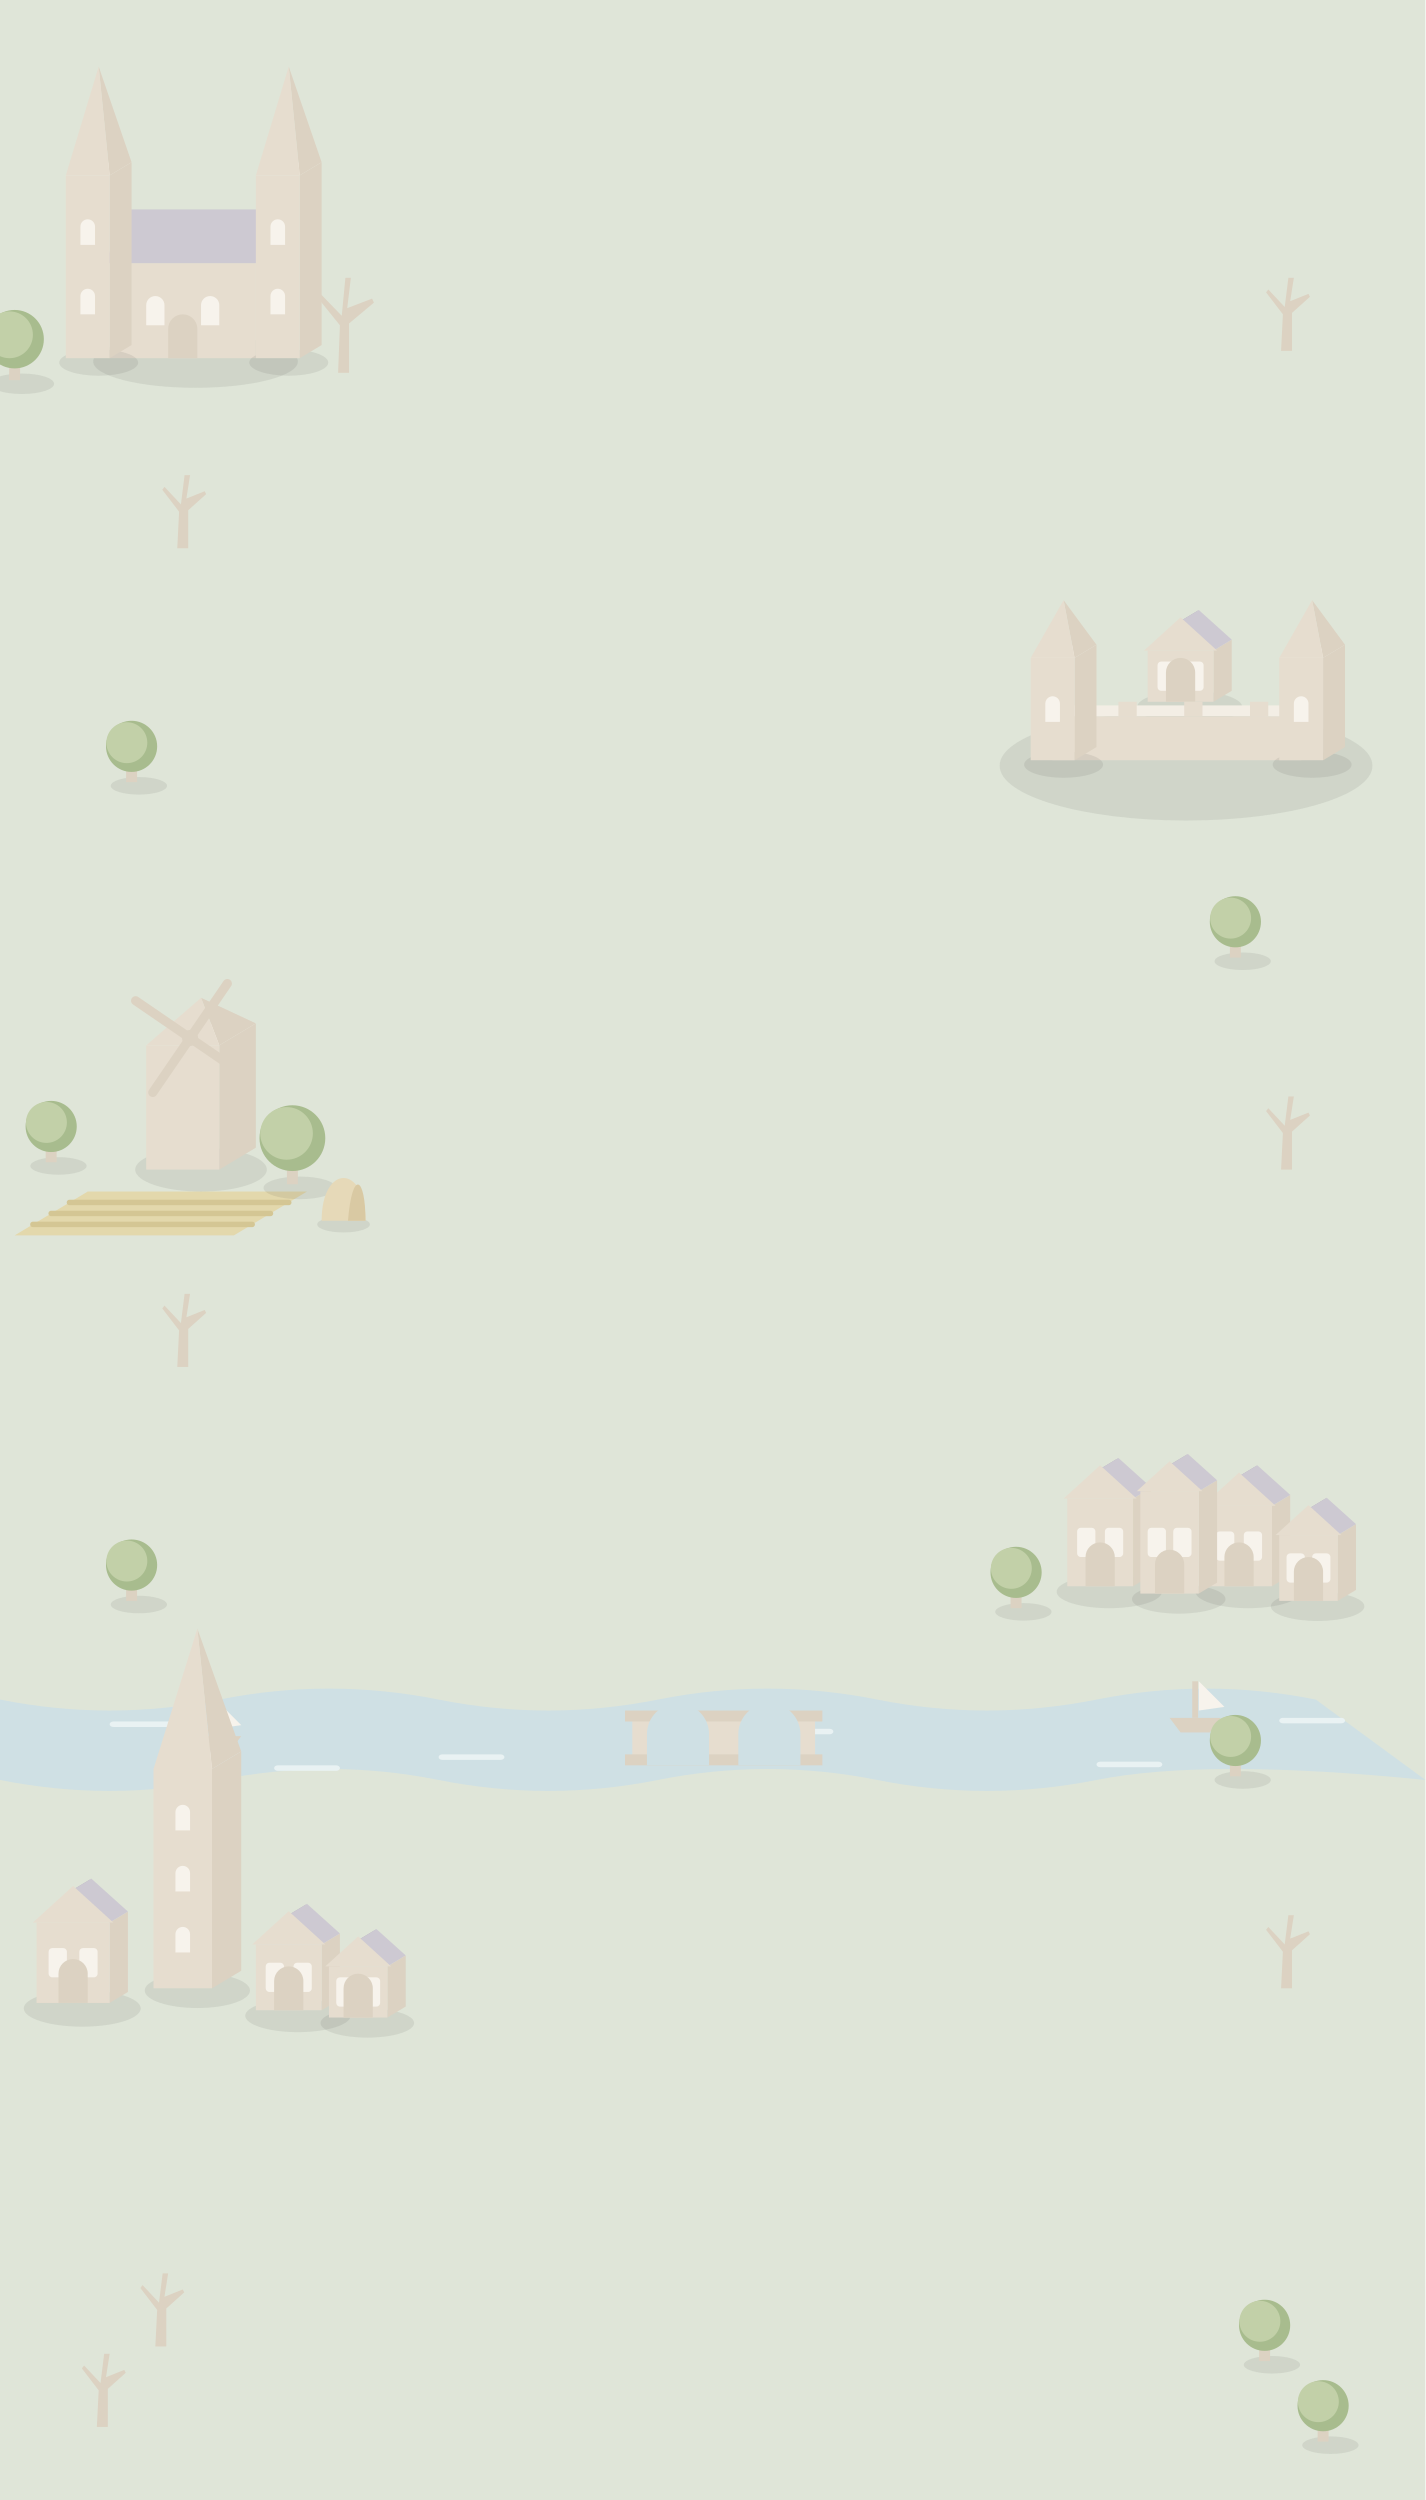
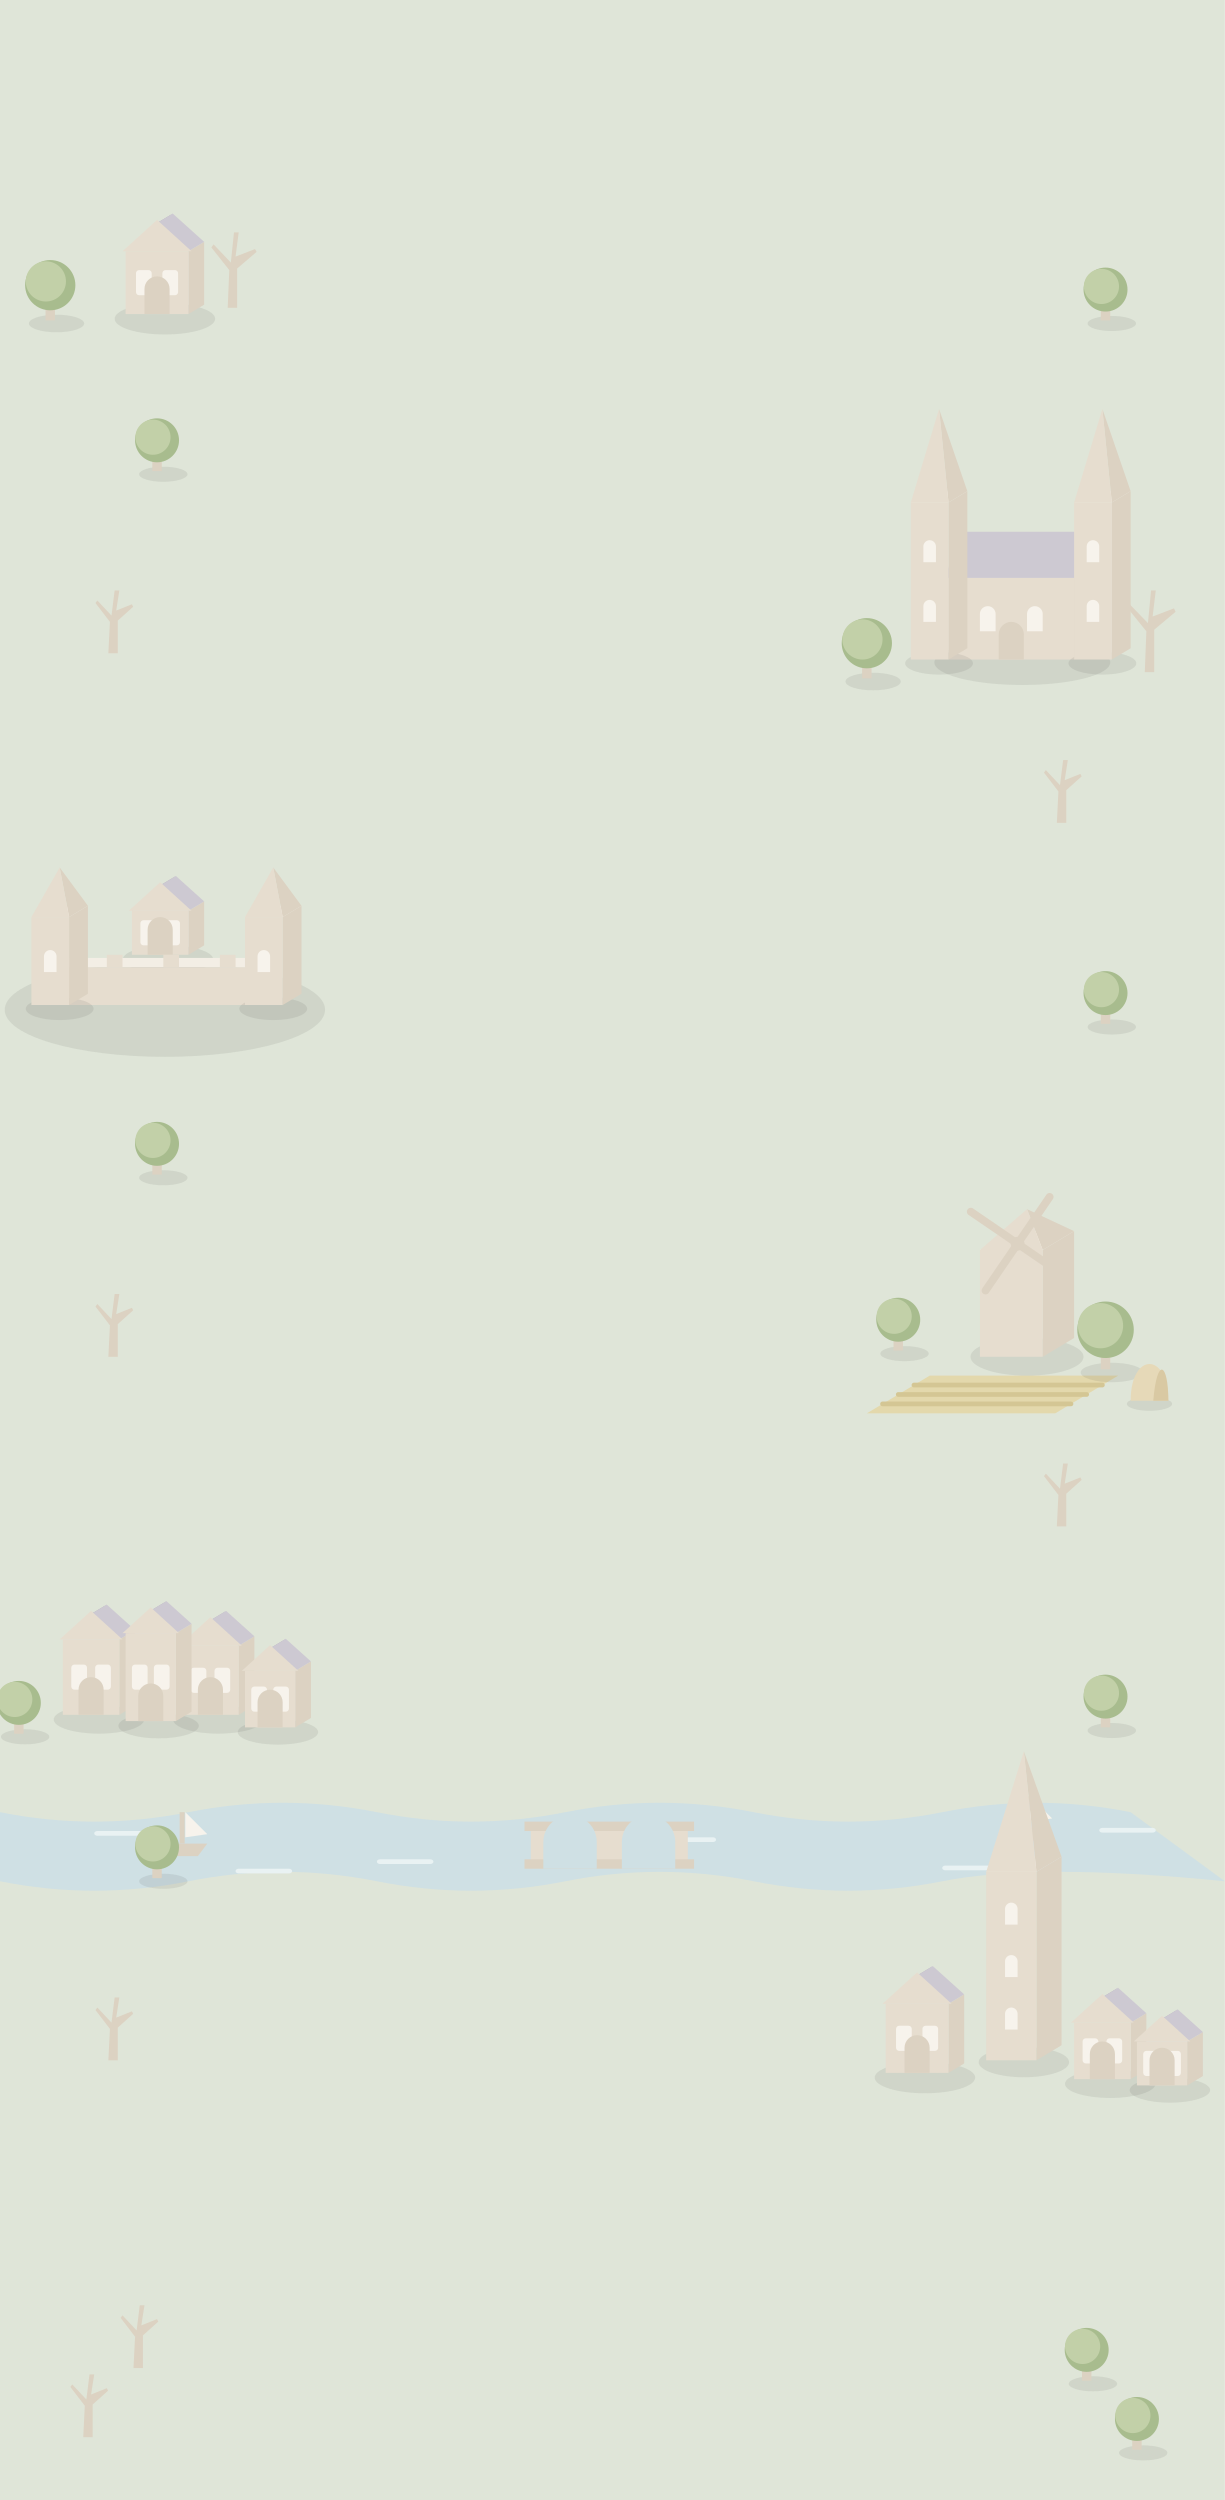
- <svg xmlns="http://www.w3.org/2000/svg" viewBox="0 0 390 684" width="390" height="684" data-points="270,532 126,420 272,308 120,196 268,84">
+ <svg xmlns="http://www.w3.org/2000/svg" viewBox="0 0 390 796" width="390" height="796" data-points="120,644 268,532 130,420 274,308 118,196 270,84">
  <style>.tint{fill:#dfe5d8}.c0{fill:#efe8dd}.s-c0{stroke:#efe8dd}.c1{fill:#e6ddcf}.s-c1{stroke:#e6ddcf}.c2{fill:#dcd2c2}.s-c2{stroke:#dcd2c2}.c3{fill:#f3eee5}.s-c3{stroke:#f3eee5}.c4{fill:#f7f3ec}.s-c4{stroke:#f7f3ec}.c5{fill:#d9ae8e}.s-c5{stroke:#d9ae8e}.c6{fill:#c8957a}.s-c6{stroke:#c8957a}.c7{fill:#cdc9d2}.s-c7{stroke:#cdc9d2}.c8{fill:#b6b1bd}.s-c8{stroke:#b6b1bd}.c9{fill:#c2d0a8}.s-c9{stroke:#c2d0a8}.c10{fill:#a8bc8e}.s-c10{stroke:#a8bc8e}.c11{fill:#cfe0e4}.s-c11{stroke:#cfe0e4}.c12{fill:#e9f2f3}.s-c12{stroke:#e9f2f3}.c13{fill:rgba(35, 32, 28, .08)}.s-c13{stroke:rgba(35, 32, 28, .08)}.c14{fill:#e9b97c}.s-c14{stroke:#e9b97c}.c15{fill:#e6d9b8}.s-c15{stroke:#e6d9b8}.c16{fill:#d9c9a3}.s-c16{stroke:#d9c9a3}.c17{fill:#e3d8ac}.s-c17{stroke:#e3d8ac}.c18{fill:#d4c694}.s-c18{stroke:#d4c694}.c19{fill:#e9dba0}.s-c19{stroke:#e9dba0}.c20{fill:#d9c884}.s-c20{stroke:#d9c884}.c21{fill:#e2c25e}.s-c21{stroke:#e2c25e}.c22{fill:#ebd38a}.s-c22{stroke:#ebd38a}.c23{fill:#e7c98a}.s-c23{stroke:#e7c98a}@media(prefers-color-scheme:dark){.tint{fill:#1f2521}.c0{fill:#2c2721}.s-c0{stroke:#2c2721}.c1{fill:#373129}.s-c1{stroke:#373129}.c2{fill:#2d2823}.s-c2{stroke:#2d2823}.c3{fill:#433c33}.s-c3{stroke:#433c33}.c4{fill:#8b7146}.s-c4{stroke:#8b7146}.c5{fill:#5c4136}.s-c5{stroke:#5c4136}.c6{fill:#4b342b}.s-c6{stroke:#4b342b}.c7{fill:#3c3b42}.s-c7{stroke:#3c3b42}.c8{fill:#2f2e35}.s-c8{stroke:#2f2e35}.c9{fill:#3f4b34}.s-c9{stroke:#3f4b34}.c10{fill:#33402a}.s-c10{stroke:#33402a}.c11{fill:#2a3a40}.s-c11{stroke:#2a3a40}.c12{fill:#354850}.s-c12{stroke:#354850}.c13{fill:rgba(0, 0, 0, .28)}.s-c13{stroke:rgba(0, 0, 0, .28)}.c14{fill:#8c6a44}.s-c14{stroke:#8c6a44}.c15{fill:#58492f}.s-c15{stroke:#58492f}.c16{fill:#4a3d28}.s-c16{stroke:#4a3d28}.c17{fill:#4a4430}.s-c17{stroke:#4a4430}.c18{fill:#403a27}.s-c18{stroke:#403a27}.c19{fill:#55502f}.s-c19{stroke:#55502f}.c20{fill:#4a4528}.s-c20{stroke:#4a4528}.c21{fill:#8f7430}.s-c21{stroke:#8f7430}.c22{fill:#a3863c}.s-c22{stroke:#a3863c}.c23{fill:#7a6236}.s-c23{stroke:#7a6236}}</style>
-   <rect x="0" y="0" width="390" height="684" class="tint" />
-   <path d="M4 338 L64 338 L84 326 L24 326Z" class="c17" />
-   <path d="M9 335L69 335" fill="none" class="s-c18" stroke-width="1.5" stroke-linecap="round" stroke-linejoin="round" />
-   <path d="M14 332L74 332" fill="none" class="s-c18" stroke-width="1.5" stroke-linecap="round" stroke-linejoin="round" />
-   <path d="M19 329L79 329" fill="none" class="s-c18" stroke-width="1.5" stroke-linecap="round" stroke-linejoin="round" />
-   <path d="M350.5 96L351 86L346.4 80L347 79.2L351.5 84L352.5 76L354 76L353 82.4L358 80.4L358.4 81.2L353.5 85.6L353.5 96Z" class="c2" />
-   <ellipse cx="53.5" cy="98.9" rx="28" ry="7.2" class="c13" />
-   <path d="M70 98 L70 72 L73.5 57.3 L77 67.8 L77 93.8Z" class="c2" />
-   <rect x="30" y="72" width="40" height="26" class="c1" />
-   <path d="M29 72 L71 72 L73.5 57.3 L33.5 57.3Z" class="c7" />
-   <path d="M40 89V83.5a2.5 2.5 0 0 1 5 0V89Z" class="c4" />
-   <path d="M55 89V83.5a2.5 2.5 0 0 1 5 0V89Z" class="c4" />
-   <path d="M46 98V90a4 4 0 0 1 8 0V98Z" class="c2" />
-   <ellipse cx="27" cy="99.2" rx="10.8" ry="3.6" class="c13" />
-   <path d="M18 48 L30 48 L36 44.4 L24 44.4Z" class="c3" />
-   <path d="M30 98 L30 48 L36 44.4 L36 94.4Z" class="c2" />
-   <rect x="18" y="48" width="12" height="50" class="c1" />
-   <path d="M22 67V62a2 2 0 0 1 4 0V67Z" class="c4" />
-   <path d="M22 86V81a2 2 0 0 1 4 0V86Z" class="c4" />
-   <path d="M30 48 L36 44.4 L27 18.2Z" class="c2" />
-   <path d="M18 48 L30 48 L27 18.2Z" class="c1" />
-   <ellipse cx="79" cy="99.2" rx="10.8" ry="3.6" class="c13" />
-   <path d="M70 48 L82 48 L88 44.4 L76 44.4Z" class="c3" />
-   <path d="M82 98 L82 48 L88 44.4 L88 94.4Z" class="c2" />
-   <rect x="70" y="48" width="12" height="50" class="c1" />
-   <path d="M74 67V62a2 2 0 0 1 4 0V67Z" class="c4" />
-   <path d="M74 86V81a2 2 0 0 1 4 0V86Z" class="c4" />
-   <path d="M82 48 L88 44.4 L79 18.2Z" class="c2" />
-   <path d="M70 48 L82 48 L79 18.2Z" class="c1" />
-   <path d="M92.5 102L93 89L86.7 81.2L87.5 80.2L93.5 86.4L94.5 76L96 76L95 84.3L101.8 81.7L102.3 82.8L95.5 88.5L95.5 102Z" class="c2" />
-   <ellipse cx="6" cy="105" rx="8.8" ry="2.8" class="c13" />
-   <rect x="2.5" y="96.8" width="3" height="7.2" class="c2" />
-   <circle cx="4" cy="92.8" r="8" class="c10" />
-   <circle cx="2.6" cy="91.6" r="6.4" class="c9" />
-   <path d="M48.5 150L49 140L44.4 134L45 133.2L49.5 138L50.5 130L52 130L51 136.4L56 134.4L56.4 135.2L51.5 139.6L51.5 150Z" class="c2" />
-   <ellipse cx="325.5" cy="193.5" rx="14.4" ry="4.5" class="c13" />
-   <path d="M323 169.9 L314 178 L319 175 L328 166.9Z" class="c8" />
-   <path d="M332 192 L332 178 L337 175 L337 189Z" class="c2" />
-   <path d="M323 169.9 L332 178 L337 175 L328 166.9Z" class="c7" />
-   <rect x="314" y="178" width="18" height="14" class="c1" />
-   <path d="M313 178 L323 168.9 L333 178Z" class="c1" />
-   <rect x="316.7" y="181" width="5" height="8" class="c4" rx="1" />
-   <rect x="324.3" y="181" width="5" height="8" class="c4" rx="1" />
-   <path d="M319 192V184a4 4 0 0 1 8 0V192Z" class="c2" />
-   <ellipse cx="324.5" cy="209.5" rx="51" ry="15" class="c13" />
-   <path d="M288 196 L356 196 L361 193 L293 193Z" class="c3" />
-   <path d="M356 208 L356 196 L361 193 L361 205Z" class="c2" />
-   <rect x="288" y="196" width="68" height="12" class="c1" />
-   <rect x="288" y="192" width="5" height="4" class="c1" />
-   <rect x="306" y="192" width="5" height="4" class="c1" />
-   <rect x="324" y="192" width="5" height="4" class="c1" />
-   <rect x="342" y="192" width="5" height="4" class="c1" />
-   <ellipse cx="291" cy="209.2" rx="10.8" ry="3.6" class="c13" />
-   <path d="M282 180 L294 180 L300 176.4 L288 176.4Z" class="c3" />
-   <path d="M294 208 L294 180 L300 176.4 L300 204.4Z" class="c2" />
-   <rect x="282" y="180" width="12" height="28" class="c1" />
-   <path d="M286 197.5V192.5a2 2 0 0 1 4 0V197.5Z" class="c4" />
-   <path d="M294 180 L300 176.4 L291 164.2Z" class="c2" />
-   <path d="M282 180 L294 180 L291 164.2Z" class="c1" />
-   <ellipse cx="359" cy="209.2" rx="10.8" ry="3.6" class="c13" />
-   <path d="M350 180 L362 180 L368 176.4 L356 176.4Z" class="c3" />
-   <path d="M362 208 L362 180 L368 176.4 L368 204.4Z" class="c2" />
-   <rect x="350" y="180" width="12" height="28" class="c1" />
-   <path d="M354 197.5V192.5a2 2 0 0 1 4 0V197.5Z" class="c4" />
-   <path d="M362 180 L368 176.4 L359 164.2Z" class="c2" />
-   <path d="M350 180 L362 180 L359 164.2Z" class="c1" />
-   <ellipse cx="38" cy="215" rx="7.7" ry="2.4" class="c13" />
-   <rect x="34.5" y="207.7" width="3" height="6.3" class="c2" />
-   <circle cx="36" cy="204.2" r="7" class="c10" />
-   <circle cx="34.7" cy="203.2" r="5.6" class="c9" />
-   <ellipse cx="340" cy="263" rx="7.7" ry="2.4" class="c13" />
-   <rect x="336.5" y="255.7" width="3" height="6.3" class="c2" />
-   <circle cx="338" cy="252.2" r="7" class="c10" />
-   <circle cx="336.7" cy="251.2" r="5.6" class="c9" />
-   <path d="M0 465Q30 471 60 465Q90 459 120 465Q150 471 180 465Q210 459 240 465Q270 471 300 465Q330 459 360 465L390 487Q330 481 300 487Q270 493 240 487Q210 481 180 487Q150 493 120 487Q90 481 60 487Q30 493 0 487Z" class="c11" />
-   <rect x="30" y="471" width="18" height="1.5" class="c12" rx="1" />
-   <rect x="120" y="480" width="18" height="1.5" class="c12" rx="1" />
-   <rect x="210" y="473" width="18" height="1.5" class="c12" rx="1" />
-   <rect x="300" y="482" width="18" height="1.5" class="c12" rx="1" />
-   <rect x="350" y="470" width="18" height="1.5" class="c12" rx="1" />
-   <rect x="75" y="483" width="18" height="1.5" class="c12" rx="1" />
-   <ellipse cx="16" cy="319" rx="7.7" ry="2.4" class="c13" />
-   <rect x="12.5" y="311.7" width="3" height="6.3" class="c2" />
-   <circle cx="14" cy="308.2" r="7" class="c10" />
-   <circle cx="12.7" cy="307.1" r="5.6" class="c9" />
-   <ellipse cx="55" cy="320" rx="18" ry="6" class="c13" />
-   <path d="M40 286 L60 286 L70 280 L50 280Z" class="c3" />
-   <path d="M60 320 L60 286 L70 280 L70 314Z" class="c2" />
-   <rect x="40" y="286" width="20" height="34" class="c1" />
-   <path d="M60 286 L70 280 L55 273Z" class="c2" />
-   <path d="M40 286 L60 286 L55 273Z" class="c1" />
-   <path d="M52 284L66.9 294.2" fill="none" class="s-c2" stroke-width="2.5" stroke-linecap="round" stroke-linejoin="round" />
-   <path d="M52 284L41.8 298.9" fill="none" class="s-c2" stroke-width="2.5" stroke-linecap="round" stroke-linejoin="round" />
-   <path d="M52 284L37.1 273.8" fill="none" class="s-c2" stroke-width="2.5" stroke-linecap="round" stroke-linejoin="round" />
-   <path d="M52 284L62.2 269.1" fill="none" class="s-c2" stroke-width="2.5" stroke-linecap="round" stroke-linejoin="round" />
-   <circle cx="52" cy="284" r="2.2" class="c2" />
-   <path d="M350.5 320L351 310L346.4 304L347 303.2L351.5 308L352.5 300L354 300L353 306.4L358 304.4L358.4 305.2L353.5 309.6L353.5 320Z" class="c2" />
-   <ellipse cx="82" cy="325" rx="9.9" ry="3.1" class="c13" />
-   <rect x="78.5" y="315.9" width="3" height="8.1" class="c2" />
-   <circle cx="80" cy="311.4" r="9" class="c10" />
-   <circle cx="78.4" cy="310.1" r="7.2" class="c9" />
-   <ellipse cx="94" cy="335" rx="7.2" ry="2.2" class="c13" />
-   <path d="M88 334C88 318.4 100 318.4 100 334Z" class="c15" />
-   <path d="M95.2 334C96.4 319.6 100 322 100 334Z" class="c16" />
-   <path d="M48.5 374L49 364L44.4 358L45 357.2L49.5 362L50.5 354L52 354L51 360.4L56 358.4L56.4 359.2L51.5 363.6L51.5 374Z" class="c2" />
-   <ellipse cx="303.5" cy="435.5" rx="14.4" ry="4.5" class="c13" />
-   <path d="M301 401.9 L292 410 L297 407 L306 398.9Z" class="c8" />
-   <path d="M310 434 L310 410 L315 407 L315 431Z" class="c2" />
-   <path d="M301 401.9 L310 410 L315 407 L306 398.9Z" class="c7" />
-   <rect x="292" y="410" width="18" height="24" class="c1" />
-   <path d="M291 410 L301 400.9 L311 410Z" class="c1" />
-   <rect x="294.7" y="418" width="5" height="8" class="c4" rx="1" />
-   <rect x="302.3" y="418" width="5" height="8" class="c4" rx="1" />
-   <path d="M297 434V426a4 4 0 0 1 8 0V434Z" class="c2" />
-   <ellipse cx="341.5" cy="435.5" rx="14.4" ry="4.5" class="c13" />
-   <path d="M339 403.9 L330 412 L335 409 L344 400.9Z" class="c8" />
-   <path d="M348 434 L348 412 L353 409 L353 431Z" class="c2" />
-   <path d="M339 403.9 L348 412 L353 409 L344 400.9Z" class="c7" />
-   <rect x="330" y="412" width="18" height="22" class="c1" />
-   <path d="M329 412 L339 402.9 L349 412Z" class="c1" />
-   <rect x="332.7" y="419" width="5" height="8" class="c4" rx="1" />
-   <rect x="340.3" y="419" width="5" height="8" class="c4" rx="1" />
-   <path d="M335 434V426a4 4 0 0 1 8 0V434Z" class="c2" />
-   <ellipse cx="322.5" cy="437.5" rx="12.8" ry="4" class="c13" />
-   <path d="M320 400.8 L312 408 L317 405 L325 397.8Z" class="c8" />
-   <path d="M328 436 L328 408 L333 405 L333 433Z" class="c2" />
-   <path d="M320 400.8 L328 408 L333 405 L325 397.8Z" class="c7" />
-   <rect x="312" y="408" width="16" height="28" class="c1" />
-   <path d="M311 408 L320 399.8 L329 408Z" class="c1" />
-   <rect x="314" y="418" width="5" height="8" class="c4" rx="1" />
-   <rect x="321" y="418" width="5" height="8" class="c4" rx="1" />
-   <path d="M316 436V428a4 4 0 0 1 8 0V436Z" class="c2" />
-   <ellipse cx="360.5" cy="439.5" rx="12.8" ry="4" class="c13" />
-   <path d="M358 412.8 L350 420 L355 417 L363 409.8Z" class="c8" />
-   <path d="M366 438 L366 420 L371 417 L371 435Z" class="c2" />
-   <path d="M358 412.8 L366 420 L371 417 L363 409.8Z" class="c7" />
-   <rect x="350" y="420" width="16" height="18" class="c1" />
-   <path d="M349 420 L358 411.8 L367 420Z" class="c1" />
-   <rect x="352" y="425" width="5" height="8" class="c4" rx="1" />
-   <rect x="359" y="425" width="5" height="8" class="c4" rx="1" />
-   <path d="M354 438V430a4 4 0 0 1 8 0V438Z" class="c2" />
-   <ellipse cx="38" cy="439" rx="7.7" ry="2.4" class="c13" />
-   <rect x="34.5" y="431.7" width="3" height="6.3" class="c2" />
-   <circle cx="36" cy="428.2" r="7" class="c10" />
-   <circle cx="34.7" cy="427.1" r="5.6" class="c9" />
-   <ellipse cx="280" cy="441" rx="7.7" ry="2.4" class="c13" />
-   <rect x="276.5" y="433.7" width="3" height="6.3" class="c2" />
-   <circle cx="278" cy="430.2" r="7" class="c10" />
-   <circle cx="276.7" cy="429.1" r="5.6" class="c9" />
-   <path d="M320 470 L323 474 L331 474 L334 470Z" class="c2" />
-   <rect x="326.2" y="460" width="1.6" height="10" class="c2" />
-   <path d="M328 460 L335 467 L328 468Z" class="c4" />
-   <path d="M50 475 L53 479 L63 479 L66 475Z" class="c2" />
-   <rect x="57.2" y="465" width="1.6" height="10" class="c2" />
-   <path d="M59 465 L66 472 L59 473Z" class="c4" />
-   <rect x="173" y="470" width="50" height="12" class="c1" />
-   <rect x="171" y="468" width="54" height="3" class="c2" />
-   <rect x="171" y="480" width="54" height="3" class="c2" />
-   <path d="M177 483V474.5A8.5 8.5 0 0 1 194 474.5V483Z" class="c11" />
-   <path d="M202 483V474.5A8.5 8.5 0 0 1 219 474.5V483Z" class="c11" />
-   <ellipse cx="340" cy="487" rx="7.7" ry="2.4" class="c13" />
-   <rect x="336.5" y="479.7" width="3" height="6.3" class="c2" />
-   <circle cx="338" cy="476.2" r="7" class="c10" />
-   <circle cx="336.7" cy="475.1" r="5.6" class="c9" />
-   <ellipse cx="54" cy="544.6" rx="14.4" ry="4.8" class="c13" />
-   <path d="M42 484 L58 484 L66 479.2 L50 479.2Z" class="c3" />
-   <path d="M58 544 L58 484 L66 479.2 L66 539.2Z" class="c2" />
-   <rect x="42" y="484" width="16" height="60" class="c1" />
-   <path d="M48 500.8V495.8a2 2 0 0 1 4 0V500.8Z" class="c4" />
-   <path d="M48 517.5V512.5a2 2 0 0 1 4 0V517.5Z" class="c4" />
-   <path d="M48 534.2V529.2a2 2 0 0 1 4 0V534.2Z" class="c4" />
-   <path d="M58 484 L66 479.2 L54 445.6Z" class="c2" />
-   <path d="M42 484 L58 484 L54 445.6Z" class="c1" />
-   <path d="M350.5 544L351 534L346.4 528L347 527.2L351.5 532L352.5 524L354 524L353 530.4L358 528.4L358.4 529.2L353.5 533.6L353.5 544Z" class="c2" />
-   <ellipse cx="22.5" cy="549.5" rx="16" ry="5" class="c13" />
-   <path d="M20 517 L10 526 L15 523 L25 514Z" class="c8" />
-   <path d="M30 548 L30 526 L35 523 L35 545Z" class="c2" />
-   <path d="M20 517 L30 526 L35 523 L25 514Z" class="c7" />
-   <rect x="10" y="526" width="20" height="22" class="c1" />
-   <path d="M9 526 L20 516 L31 526Z" class="c1" />
-   <rect x="13.3" y="533" width="5" height="8" class="c4" rx="1" />
-   <rect x="21.7" y="533" width="5" height="8" class="c4" rx="1" />
-   <path d="M16 548V540a4 4 0 0 1 8 0V548Z" class="c2" />
-   <ellipse cx="81.5" cy="551.5" rx="14.4" ry="4.5" class="c13" />
-   <path d="M79 523.9 L70 532 L75 529 L84 520.9Z" class="c8" />
-   <path d="M88 550 L88 532 L93 529 L93 547Z" class="c2" />
-   <path d="M79 523.9 L88 532 L93 529 L84 520.9Z" class="c7" />
-   <rect x="70" y="532" width="18" height="18" class="c1" />
-   <path d="M69 532 L79 522.9 L89 532Z" class="c1" />
-   <rect x="72.7" y="537" width="5" height="8" class="c4" rx="1" />
-   <rect x="80.3" y="537" width="5" height="8" class="c4" rx="1" />
-   <path d="M75 550V542a4 4 0 0 1 8 0V550Z" class="c2" />
-   <ellipse cx="100.5" cy="553.5" rx="12.8" ry="4" class="c13" />
-   <path d="M98 530.8 L90 538 L95 535 L103 527.8Z" class="c8" />
-   <path d="M106 552 L106 538 L111 535 L111 549Z" class="c2" />
-   <path d="M98 530.8 L106 538 L111 535 L103 527.8Z" class="c7" />
-   <rect x="90" y="538" width="16" height="14" class="c1" />
-   <path d="M89 538 L98 529.8 L107 538Z" class="c1" />
-   <rect x="92" y="541" width="5" height="8" class="c4" rx="1" />
-   <rect x="99" y="541" width="5" height="8" class="c4" rx="1" />
-   <path d="M94 552V544a4 4 0 0 1 8 0V552Z" class="c2" />
-   <path d="M42.5 642L43 632L38.4 626L39 625.2L43.5 630L44.5 622L46 622L45 628.4L50 626.4L50.4 627.2L45.5 631.6L45.5 642Z" class="c2" />
-   <ellipse cx="348" cy="647" rx="7.7" ry="2.4" class="c13" />
-   <rect x="344.5" y="639.7" width="3" height="6.3" class="c2" />
-   <circle cx="346" cy="636.2" r="7" class="c10" />
-   <circle cx="344.7" cy="635.1" r="5.6" class="c9" />
-   <path d="M26.5 664L27 654L22.4 648L23 647.2L27.5 652L28.5 644L30 644L29 650.4L34 648.4L34.4 649.2L29.5 653.6L29.5 664Z" class="c2" />
-   <ellipse cx="364" cy="669" rx="7.7" ry="2.4" class="c13" />
-   <rect x="360.5" y="661.7" width="3" height="6.3" class="c2" />
-   <circle cx="362" cy="658.2" r="7" class="c10" />
-   <circle cx="360.7" cy="657.1" r="5.6" class="c9" />
+   <rect x="0" y="0" width="390" height="796" class="tint" />
+   <path d="M72.5 98L73 86L67.3 78.8L68 77.8L73.5 83.6L74.5 74L76 74L75 81.7L81.2 79.3L81.7 80.2L75.5 85.5L75.5 98Z" class="c2" />
+   <ellipse cx="52.5" cy="101.5" rx="16" ry="5" class="c13" />
+   <path d="M50 71 L40 80 L45 77 L55 68Z" class="c8" />
+   <path d="M60 100 L60 80 L65 77 L65 97Z" class="c2" />
+   <path d="M50 71 L60 80 L65 77 L55 68Z" class="c7" />
+   <rect x="40" y="80" width="20" height="20" class="c1" />
+   <path d="M39 80 L50 70 L61 80Z" class="c1" />
+   <rect x="43.3" y="86" width="5" height="8" class="c4" rx="1" />
+   <rect x="51.7" y="86" width="5" height="8" class="c4" rx="1" />
+   <path d="M46 100V92a4 4 0 0 1 8 0V100Z" class="c2" />
+   <ellipse cx="18" cy="103" rx="8.8" ry="2.8" class="c13" />
+   <rect x="14.5" y="94.8" width="3" height="7.2" class="c2" />
+   <circle cx="16" cy="90.8" r="8" class="c10" />
+   <circle cx="14.6" cy="89.6" r="6.4" class="c9" />
+   <ellipse cx="354" cy="103" rx="7.7" ry="2.4" class="c13" />
+   <rect x="350.5" y="95.7" width="3" height="6.3" class="c2" />
+   <circle cx="352" cy="92.2" r="7" class="c10" />
+   <circle cx="350.7" cy="91.2" r="5.6" class="c9" />
+   <path d="M276 450 L336 450 L356 438 L296 438Z" class="c17" />
+   <path d="M281 447L341 447" fill="none" class="s-c18" stroke-width="1.5" stroke-linecap="round" stroke-linejoin="round" />
+   <path d="M286 444L346 444" fill="none" class="s-c18" stroke-width="1.5" stroke-linecap="round" stroke-linejoin="round" />
+   <path d="M291 441L351 441" fill="none" class="s-c18" stroke-width="1.5" stroke-linecap="round" stroke-linejoin="round" />
+   <ellipse cx="52" cy="151" rx="7.7" ry="2.4" class="c13" />
+   <rect x="48.5" y="143.7" width="3" height="6.3" class="c2" />
+   <circle cx="50" cy="140.2" r="7" class="c10" />
+   <circle cx="48.7" cy="139.2" r="5.6" class="c9" />
+   <path d="M34.5 208L35 198L30.4 192L31 191.2L35.5 196L36.5 188L38 188L37 194.4L42 192.4L42.4 193.2L37.5 197.6L37.5 208Z" class="c2" />
+   <ellipse cx="325.5" cy="210.9" rx="28" ry="7.2" class="c13" />
+   <path d="M342 210 L342 184 L345.5 169.3 L349 179.8 L349 205.8Z" class="c2" />
+   <rect x="302" y="184" width="40" height="26" class="c1" />
+   <path d="M301 184 L343 184 L345.5 169.3 L305.5 169.3Z" class="c7" />
+   <path d="M312 201V195.5a2.5 2.5 0 0 1 5 0V201Z" class="c4" />
+   <path d="M327 201V195.5a2.5 2.5 0 0 1 5 0V201Z" class="c4" />
+   <path d="M318 210V202a4 4 0 0 1 8 0V210Z" class="c2" />
+   <ellipse cx="299" cy="211.2" rx="10.8" ry="3.6" class="c13" />
+   <path d="M290 160 L302 160 L308 156.4 L296 156.4Z" class="c3" />
+   <path d="M302 210 L302 160 L308 156.4 L308 206.4Z" class="c2" />
+   <rect x="290" y="160" width="12" height="50" class="c1" />
+   <path d="M294 179V174a2 2 0 0 1 4 0V179Z" class="c4" />
+   <path d="M294 198V193a2 2 0 0 1 4 0V198Z" class="c4" />
+   <path d="M302 160 L308 156.4 L299 130.2Z" class="c2" />
+   <path d="M290 160 L302 160 L299 130.2Z" class="c1" />
+   <ellipse cx="351" cy="211.2" rx="10.8" ry="3.6" class="c13" />
+   <path d="M342 160 L354 160 L360 156.4 L348 156.4Z" class="c3" />
+   <path d="M354 210 L354 160 L360 156.4 L360 206.4Z" class="c2" />
+   <rect x="342" y="160" width="12" height="50" class="c1" />
+   <path d="M346 179V174a2 2 0 0 1 4 0V179Z" class="c4" />
+   <path d="M346 198V193a2 2 0 0 1 4 0V198Z" class="c4" />
+   <path d="M354 160 L360 156.4 L351 130.2Z" class="c2" />
+   <path d="M342 160 L354 160 L351 130.2Z" class="c1" />
+   <path d="M364.5 214L365 201L358.7 193.2L359.5 192.2L365.5 198.4L366.5 188L368 188L367 196.3L373.8 193.7L374.3 194.8L367.5 200.5L367.5 214Z" class="c2" />
+   <ellipse cx="278" cy="217" rx="8.8" ry="2.8" class="c13" />
+   <rect x="274.5" y="208.8" width="3" height="7.2" class="c2" />
+   <circle cx="276" cy="204.8" r="8" class="c10" />
+   <circle cx="274.6" cy="203.6" r="6.4" class="c9" />
+   <path d="M336.5 262L337 252L332.4 246L333 245.2L337.5 250L338.5 242L340 242L339 248.4L344 246.4L344.4 247.2L339.5 251.6L339.5 262Z" class="c2" />
+   <ellipse cx="53.5" cy="305.5" rx="14.4" ry="4.5" class="c13" />
+   <path d="M51 281.9 L42 290 L47 287 L56 278.9Z" class="c8" />
+   <path d="M60 304 L60 290 L65 287 L65 301Z" class="c2" />
+   <path d="M51 281.9 L60 290 L65 287 L56 278.9Z" class="c7" />
+   <rect x="42" y="290" width="18" height="14" class="c1" />
+   <path d="M41 290 L51 280.9 L61 290Z" class="c1" />
+   <rect x="44.7" y="293" width="5" height="8" class="c4" rx="1" />
+   <rect x="52.3" y="293" width="5" height="8" class="c4" rx="1" />
+   <path d="M47 304V296a4 4 0 0 1 8 0V304Z" class="c2" />
+   <ellipse cx="52.5" cy="321.5" rx="51" ry="15" class="c13" />
+   <path d="M16 308 L84 308 L89 305 L21 305Z" class="c3" />
+   <path d="M84 320 L84 308 L89 305 L89 317Z" class="c2" />
+   <rect x="16" y="308" width="68" height="12" class="c1" />
+   <rect x="16" y="304" width="5" height="4" class="c1" />
+   <rect x="34" y="304" width="5" height="4" class="c1" />
+   <rect x="52" y="304" width="5" height="4" class="c1" />
+   <rect x="70" y="304" width="5" height="4" class="c1" />
+   <ellipse cx="19" cy="321.2" rx="10.8" ry="3.6" class="c13" />
+   <path d="M10 292 L22 292 L28 288.4 L16 288.4Z" class="c3" />
+   <path d="M22 320 L22 292 L28 288.4 L28 316.4Z" class="c2" />
+   <rect x="10" y="292" width="12" height="28" class="c1" />
+   <path d="M14 309.5V304.5a2 2 0 0 1 4 0V309.5Z" class="c4" />
+   <path d="M22 292 L28 288.4 L19 276.2Z" class="c2" />
+   <path d="M10 292 L22 292 L19 276.2Z" class="c1" />
+   <ellipse cx="87" cy="321.2" rx="10.8" ry="3.6" class="c13" />
+   <path d="M78 292 L90 292 L96 288.4 L84 288.4Z" class="c3" />
+   <path d="M90 320 L90 292 L96 288.4 L96 316.4Z" class="c2" />
+   <rect x="78" y="292" width="12" height="28" class="c1" />
+   <path d="M82 309.5V304.5a2 2 0 0 1 4 0V309.5Z" class="c4" />
+   <path d="M90 292 L96 288.4 L87 276.2Z" class="c2" />
+   <path d="M78 292 L90 292 L87 276.2Z" class="c1" />
+   <ellipse cx="354" cy="327" rx="7.7" ry="2.4" class="c13" />
+   <rect x="350.5" y="319.7" width="3" height="6.3" class="c2" />
+   <circle cx="352" cy="316.2" r="7" class="c10" />
+   <circle cx="350.7" cy="315.1" r="5.6" class="c9" />
+   <ellipse cx="52" cy="375" rx="7.7" ry="2.4" class="c13" />
+   <rect x="48.5" y="367.7" width="3" height="6.3" class="c2" />
+   <circle cx="50" cy="364.2" r="7" class="c10" />
+   <circle cx="48.7" cy="363.1" r="5.6" class="c9" />
+   <path d="M0 577Q30 583 60 577Q90 571 120 577Q150 583 180 577Q210 571 240 577Q270 583 300 577Q330 571 360 577L390 599Q330 593 300 599Q270 605 240 599Q210 593 180 599Q150 605 120 599Q90 593 60 599Q30 605 0 599Z" class="c11" />
+   <rect x="30" y="583" width="18" height="1.5" class="c12" rx="1" />
+   <rect x="120" y="592" width="18" height="1.5" class="c12" rx="1" />
+   <rect x="210" y="585" width="18" height="1.5" class="c12" rx="1" />
+   <rect x="300" y="594" width="18" height="1.5" class="c12" rx="1" />
+   <rect x="350" y="582" width="18" height="1.5" class="c12" rx="1" />
+   <rect x="75" y="595" width="18" height="1.5" class="c12" rx="1" />
+   <ellipse cx="288" cy="431" rx="7.7" ry="2.4" class="c13" />
+   <rect x="284.5" y="423.7" width="3" height="6.3" class="c2" />
+   <circle cx="286" cy="420.2" r="7" class="c10" />
+   <circle cx="284.7" cy="419.1" r="5.6" class="c9" />
+   <ellipse cx="327" cy="432" rx="18" ry="6" class="c13" />
+   <path d="M312 398 L332 398 L342 392 L322 392Z" class="c3" />
+   <path d="M332 432 L332 398 L342 392 L342 426Z" class="c2" />
+   <rect x="312" y="398" width="20" height="34" class="c1" />
+   <path d="M332 398 L342 392 L327 385Z" class="c2" />
+   <path d="M312 398 L332 398 L327 385Z" class="c1" />
+   <path d="M324 396L338.9 406.2" fill="none" class="s-c2" stroke-width="2.5" stroke-linecap="round" stroke-linejoin="round" />
+   <path d="M324 396L313.8 410.9" fill="none" class="s-c2" stroke-width="2.5" stroke-linecap="round" stroke-linejoin="round" />
+   <path d="M324 396L309.1 385.8" fill="none" class="s-c2" stroke-width="2.5" stroke-linecap="round" stroke-linejoin="round" />
+   <path d="M324 396L334.2 381.1" fill="none" class="s-c2" stroke-width="2.5" stroke-linecap="round" stroke-linejoin="round" />
+   <circle cx="324" cy="396" r="2.2" class="c2" />
+   <path d="M34.5 432L35 422L30.4 416L31 415.2L35.5 420L36.5 412L38 412L37 418.4L42 416.4L42.4 417.2L37.5 421.6L37.5 432Z" class="c2" />
+   <ellipse cx="354" cy="437" rx="9.9" ry="3.1" class="c13" />
+   <rect x="350.5" y="427.9" width="3" height="8.1" class="c2" />
+   <circle cx="352" cy="423.4" r="9" class="c10" />
+   <circle cx="350.4" cy="422.1" r="7.2" class="c9" />
+   <ellipse cx="366" cy="447" rx="7.2" ry="2.2" class="c13" />
+   <path d="M360 446C360 430.4 372 430.4 372 446Z" class="c15" />
+   <path d="M367.2 446C368.4 431.6 372 434 372 446Z" class="c16" />
+   <path d="M336.5 486L337 476L332.4 470L333 469.2L337.5 474L338.5 466L340 466L339 472.4L344 470.4L344.4 471.2L339.5 475.6L339.5 486Z" class="c2" />
+   <ellipse cx="31.5" cy="547.5" rx="14.4" ry="4.5" class="c13" />
+   <path d="M29 513.9 L20 522 L25 519 L34 510.9Z" class="c8" />
+   <path d="M38 546 L38 522 L43 519 L43 543Z" class="c2" />
+   <path d="M29 513.9 L38 522 L43 519 L34 510.9Z" class="c7" />
+   <rect x="20" y="522" width="18" height="24" class="c1" />
+   <path d="M19 522 L29 512.9 L39 522Z" class="c1" />
+   <rect x="22.7" y="530" width="5" height="8" class="c4" rx="1" />
+   <rect x="30.3" y="530" width="5" height="8" class="c4" rx="1" />
+   <path d="M25 546V538a4 4 0 0 1 8 0V546Z" class="c2" />
+   <ellipse cx="69.5" cy="547.5" rx="14.4" ry="4.5" class="c13" />
+   <path d="M67 515.9 L58 524 L63 521 L72 512.9Z" class="c8" />
+   <path d="M76 546 L76 524 L81 521 L81 543Z" class="c2" />
+   <path d="M67 515.9 L76 524 L81 521 L72 512.9Z" class="c7" />
+   <rect x="58" y="524" width="18" height="22" class="c1" />
+   <path d="M57 524 L67 514.9 L77 524Z" class="c1" />
+   <rect x="60.7" y="531" width="5" height="8" class="c4" rx="1" />
+   <rect x="68.3" y="531" width="5" height="8" class="c4" rx="1" />
+   <path d="M63 546V538a4 4 0 0 1 8 0V546Z" class="c2" />
+   <ellipse cx="50.5" cy="549.5" rx="12.8" ry="4" class="c13" />
+   <path d="M48 512.8 L40 520 L45 517 L53 509.8Z" class="c8" />
+   <path d="M56 548 L56 520 L61 517 L61 545Z" class="c2" />
+   <path d="M48 512.8 L56 520 L61 517 L53 509.8Z" class="c7" />
+   <rect x="40" y="520" width="16" height="28" class="c1" />
+   <path d="M39 520 L48 511.8 L57 520Z" class="c1" />
+   <rect x="42" y="530" width="5" height="8" class="c4" rx="1" />
+   <rect x="49" y="530" width="5" height="8" class="c4" rx="1" />
+   <path d="M44 548V540a4 4 0 0 1 8 0V548Z" class="c2" />
+   <ellipse cx="88.5" cy="551.5" rx="12.8" ry="4" class="c13" />
+   <path d="M86 524.8 L78 532 L83 529 L91 521.8Z" class="c8" />
+   <path d="M94 550 L94 532 L99 529 L99 547Z" class="c2" />
+   <path d="M86 524.8 L94 532 L99 529 L91 521.8Z" class="c7" />
+   <rect x="78" y="532" width="16" height="18" class="c1" />
+   <path d="M77 532 L86 523.8 L95 532Z" class="c1" />
+   <rect x="80" y="537" width="5" height="8" class="c4" rx="1" />
+   <rect x="87" y="537" width="5" height="8" class="c4" rx="1" />
+   <path d="M82 550V542a4 4 0 0 1 8 0V550Z" class="c2" />
+   <ellipse cx="354" cy="551" rx="7.7" ry="2.4" class="c13" />
+   <rect x="350.5" y="543.7" width="3" height="6.3" class="c2" />
+   <circle cx="352" cy="540.2" r="7" class="c10" />
+   <circle cx="350.7" cy="539.1" r="5.6" class="c9" />
+   <ellipse cx="8" cy="553" rx="7.7" ry="2.4" class="c13" />
+   <rect x="4.5" y="545.7" width="3" height="6.3" class="c2" />
+   <circle cx="6" cy="542.2" r="7" class="c10" />
+   <circle cx="4.7" cy="541.1" r="5.6" class="c9" />
+   <path d="M320 582 L323 586 L331 586 L334 582Z" class="c2" />
+   <rect x="326.2" y="572" width="1.6" height="10" class="c2" />
+   <path d="M328 572 L335 579 L328 580Z" class="c4" />
+   <path d="M50 587 L53 591 L63 591 L66 587Z" class="c2" />
+   <rect x="57.2" y="577" width="1.6" height="10" class="c2" />
+   <path d="M59 577 L66 584 L59 585Z" class="c4" />
+   <rect x="169" y="582" width="50" height="12" class="c1" />
+   <rect x="167" y="580" width="54" height="3" class="c2" />
+   <rect x="167" y="592" width="54" height="3" class="c2" />
+   <path d="M173 595V586.5A8.5 8.5 0 0 1 190 586.5V595Z" class="c11" />
+   <path d="M198 595V586.5A8.5 8.5 0 0 1 215 586.5V595Z" class="c11" />
+   <ellipse cx="52" cy="599" rx="7.7" ry="2.4" class="c13" />
+   <rect x="48.5" y="591.7" width="3" height="6.3" class="c2" />
+   <circle cx="50" cy="588.2" r="7" class="c10" />
+   <circle cx="48.7" cy="587.1" r="5.6" class="c9" />
+   <ellipse cx="326" cy="656.6" rx="14.4" ry="4.8" class="c13" />
+   <path d="M314 596 L330 596 L338 591.2 L322 591.2Z" class="c3" />
+   <path d="M330 656 L330 596 L338 591.2 L338 651.2Z" class="c2" />
+   <rect x="314" y="596" width="16" height="60" class="c1" />
+   <path d="M320 612.8V607.8a2 2 0 0 1 4 0V612.8Z" class="c4" />
+   <path d="M320 629.5V624.5a2 2 0 0 1 4 0V629.5Z" class="c4" />
+   <path d="M320 646.2V641.2a2 2 0 0 1 4 0V646.2Z" class="c4" />
+   <path d="M330 596 L338 591.2 L326 557.6Z" class="c2" />
+   <path d="M314 596 L330 596 L326 557.6Z" class="c1" />
+   <path d="M34.5 656L35 646L30.4 640L31 639.2L35.5 644L36.5 636L38 636L37 642.4L42 640.4L42.4 641.2L37.5 645.6L37.5 656Z" class="c2" />
+   <ellipse cx="294.5" cy="661.5" rx="16" ry="5" class="c13" />
+   <path d="M292 629 L282 638 L287 635 L297 626Z" class="c8" />
+   <path d="M302 660 L302 638 L307 635 L307 657Z" class="c2" />
+   <path d="M292 629 L302 638 L307 635 L297 626Z" class="c7" />
+   <rect x="282" y="638" width="20" height="22" class="c1" />
+   <path d="M281 638 L292 628 L303 638Z" class="c1" />
+   <rect x="285.3" y="645" width="5" height="8" class="c4" rx="1" />
+   <rect x="293.7" y="645" width="5" height="8" class="c4" rx="1" />
+   <path d="M288 660V652a4 4 0 0 1 8 0V660Z" class="c2" />
+   <ellipse cx="353.5" cy="663.5" rx="14.4" ry="4.5" class="c13" />
+   <path d="M351 635.9 L342 644 L347 641 L356 632.9Z" class="c8" />
+   <path d="M360 662 L360 644 L365 641 L365 659Z" class="c2" />
+   <path d="M351 635.9 L360 644 L365 641 L356 632.9Z" class="c7" />
+   <rect x="342" y="644" width="18" height="18" class="c1" />
+   <path d="M341 644 L351 634.9 L361 644Z" class="c1" />
+   <rect x="344.7" y="649" width="5" height="8" class="c4" rx="1" />
+   <rect x="352.3" y="649" width="5" height="8" class="c4" rx="1" />
+   <path d="M347 662V654a4 4 0 0 1 8 0V662Z" class="c2" />
+   <ellipse cx="372.5" cy="665.5" rx="12.8" ry="4" class="c13" />
+   <path d="M370 642.8 L362 650 L367 647 L375 639.8Z" class="c8" />
+   <path d="M378 664 L378 650 L383 647 L383 661Z" class="c2" />
+   <path d="M370 642.8 L378 650 L383 647 L375 639.8Z" class="c7" />
+   <rect x="362" y="650" width="16" height="14" class="c1" />
+   <path d="M361 650 L370 641.8 L379 650Z" class="c1" />
+   <rect x="364" y="653" width="5" height="8" class="c4" rx="1" />
+   <rect x="371" y="653" width="5" height="8" class="c4" rx="1" />
+   <path d="M366 664V656a4 4 0 0 1 8 0V664Z" class="c2" />
+   <path d="M42.5 754L43 744L38.4 738L39 737.2L43.5 742L44.5 734L46 734L45 740.4L50 738.4L50.4 739.2L45.5 743.6L45.5 754Z" class="c2" />
+   <ellipse cx="348" cy="759" rx="7.7" ry="2.4" class="c13" />
+   <rect x="344.5" y="751.7" width="3" height="6.3" class="c2" />
+   <circle cx="346" cy="748.2" r="7" class="c10" />
+   <circle cx="344.7" cy="747.1" r="5.6" class="c9" />
+   <path d="M26.5 776L27 766L22.4 760L23 759.2L27.5 764L28.5 756L30 756L29 762.4L34 760.4L34.4 761.2L29.5 765.6L29.5 776Z" class="c2" />
+   <ellipse cx="364" cy="781" rx="7.7" ry="2.4" class="c13" />
+   <rect x="360.5" y="773.7" width="3" height="6.3" class="c2" />
+   <circle cx="362" cy="770.2" r="7" class="c10" />
+   <circle cx="360.7" cy="769.1" r="5.6" class="c9" />
</svg>
